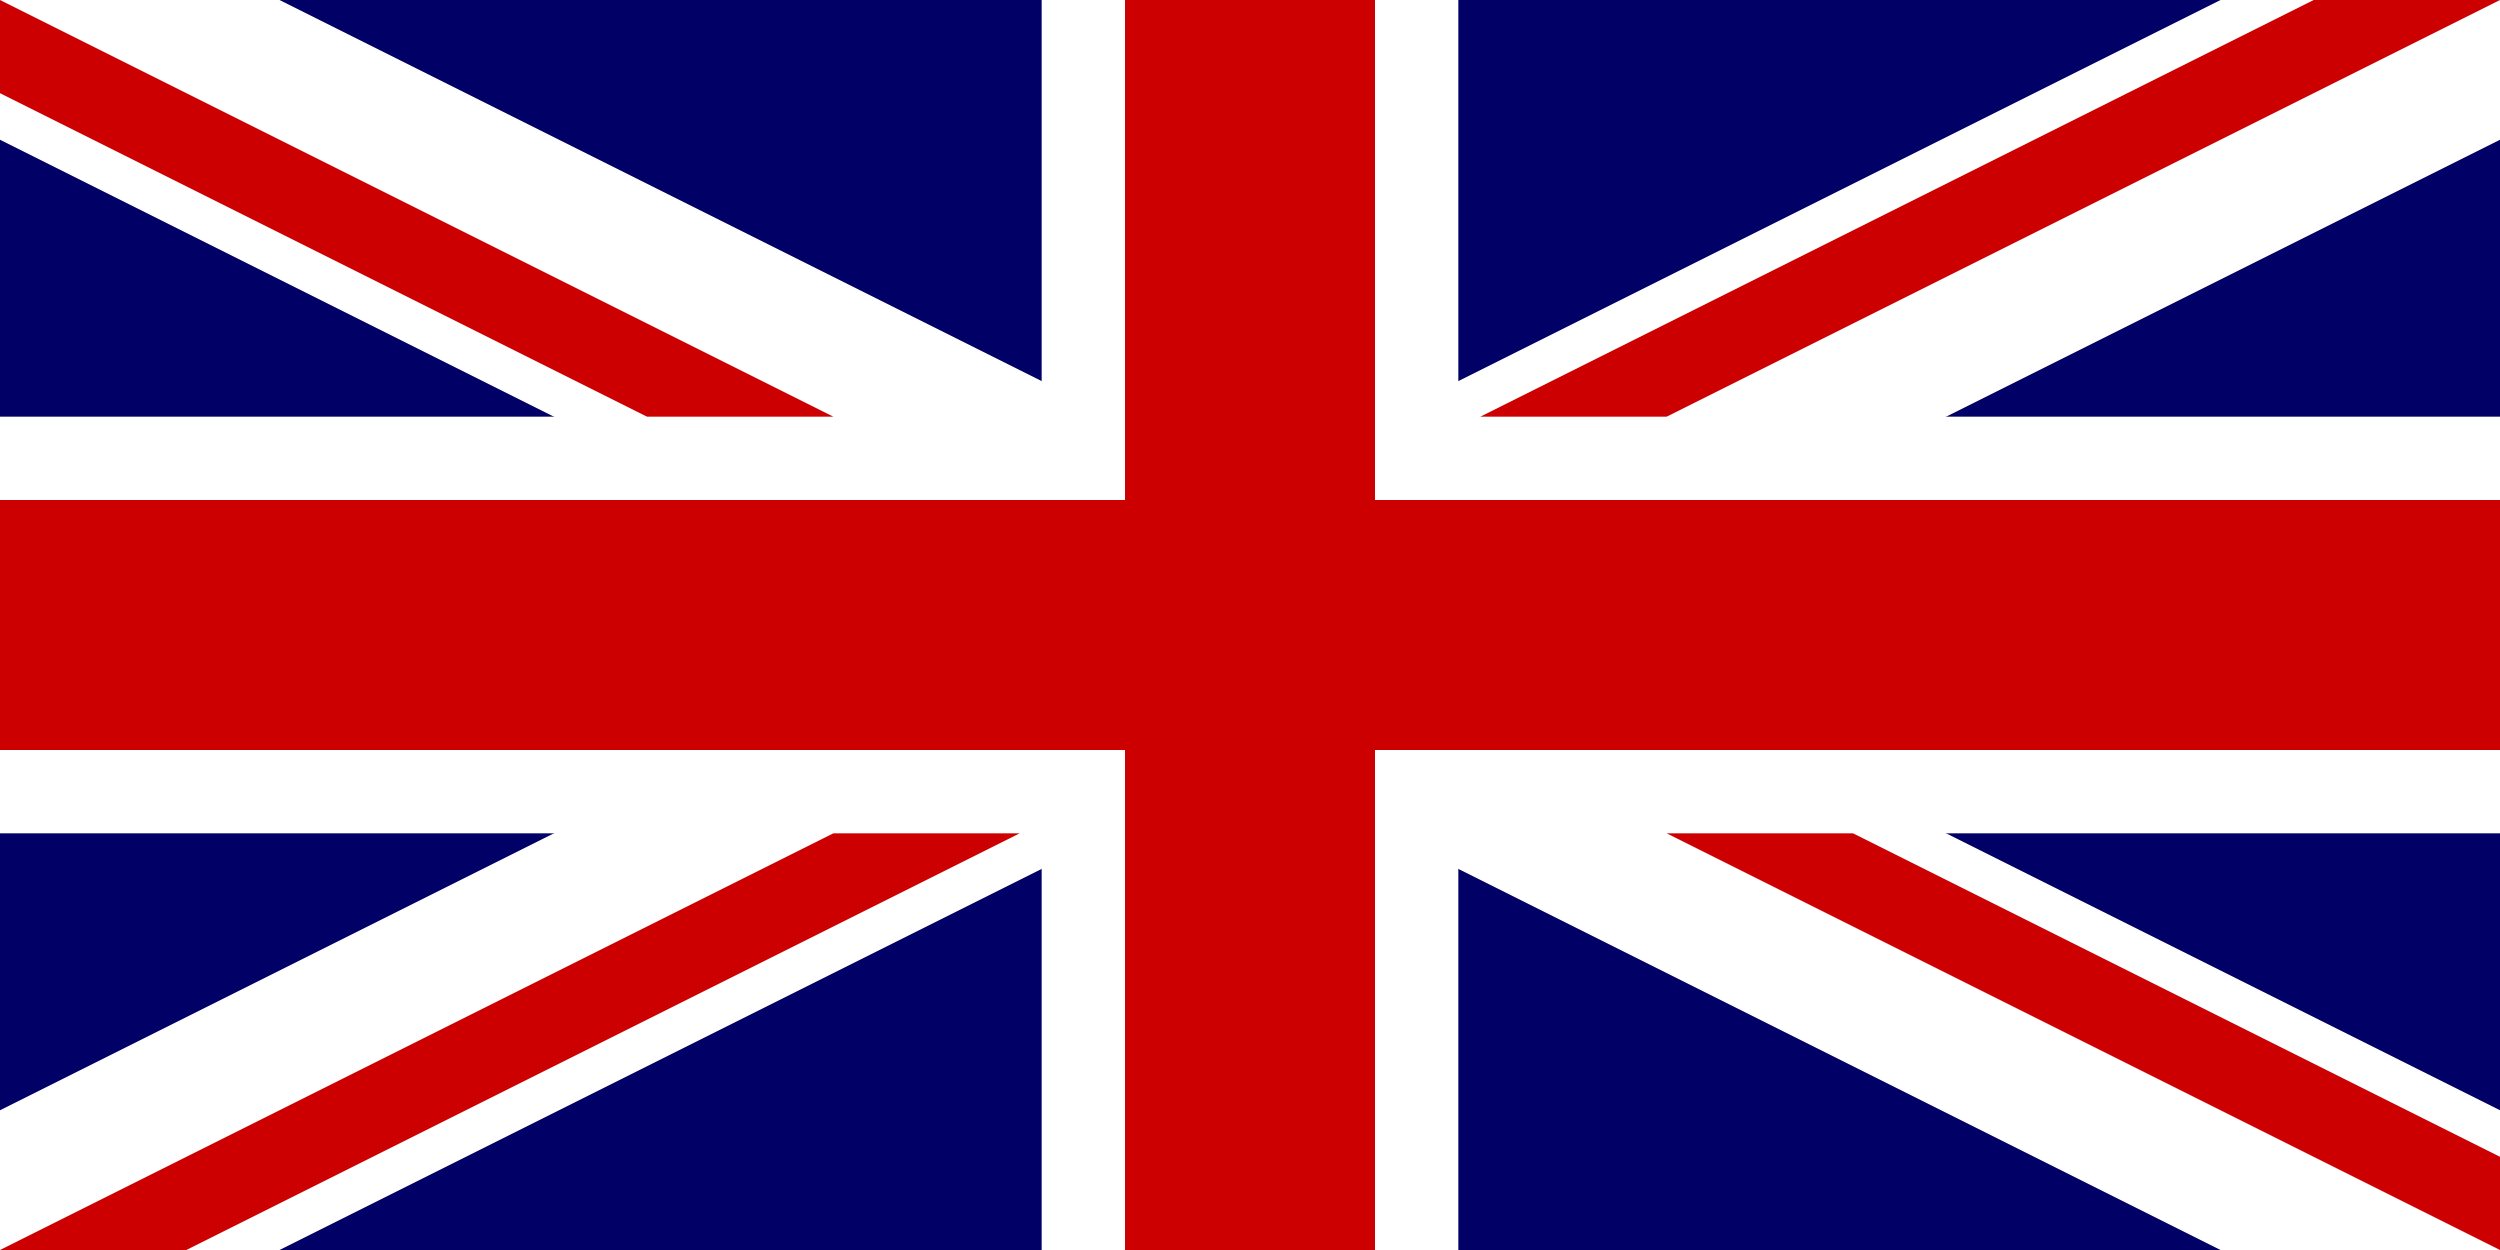
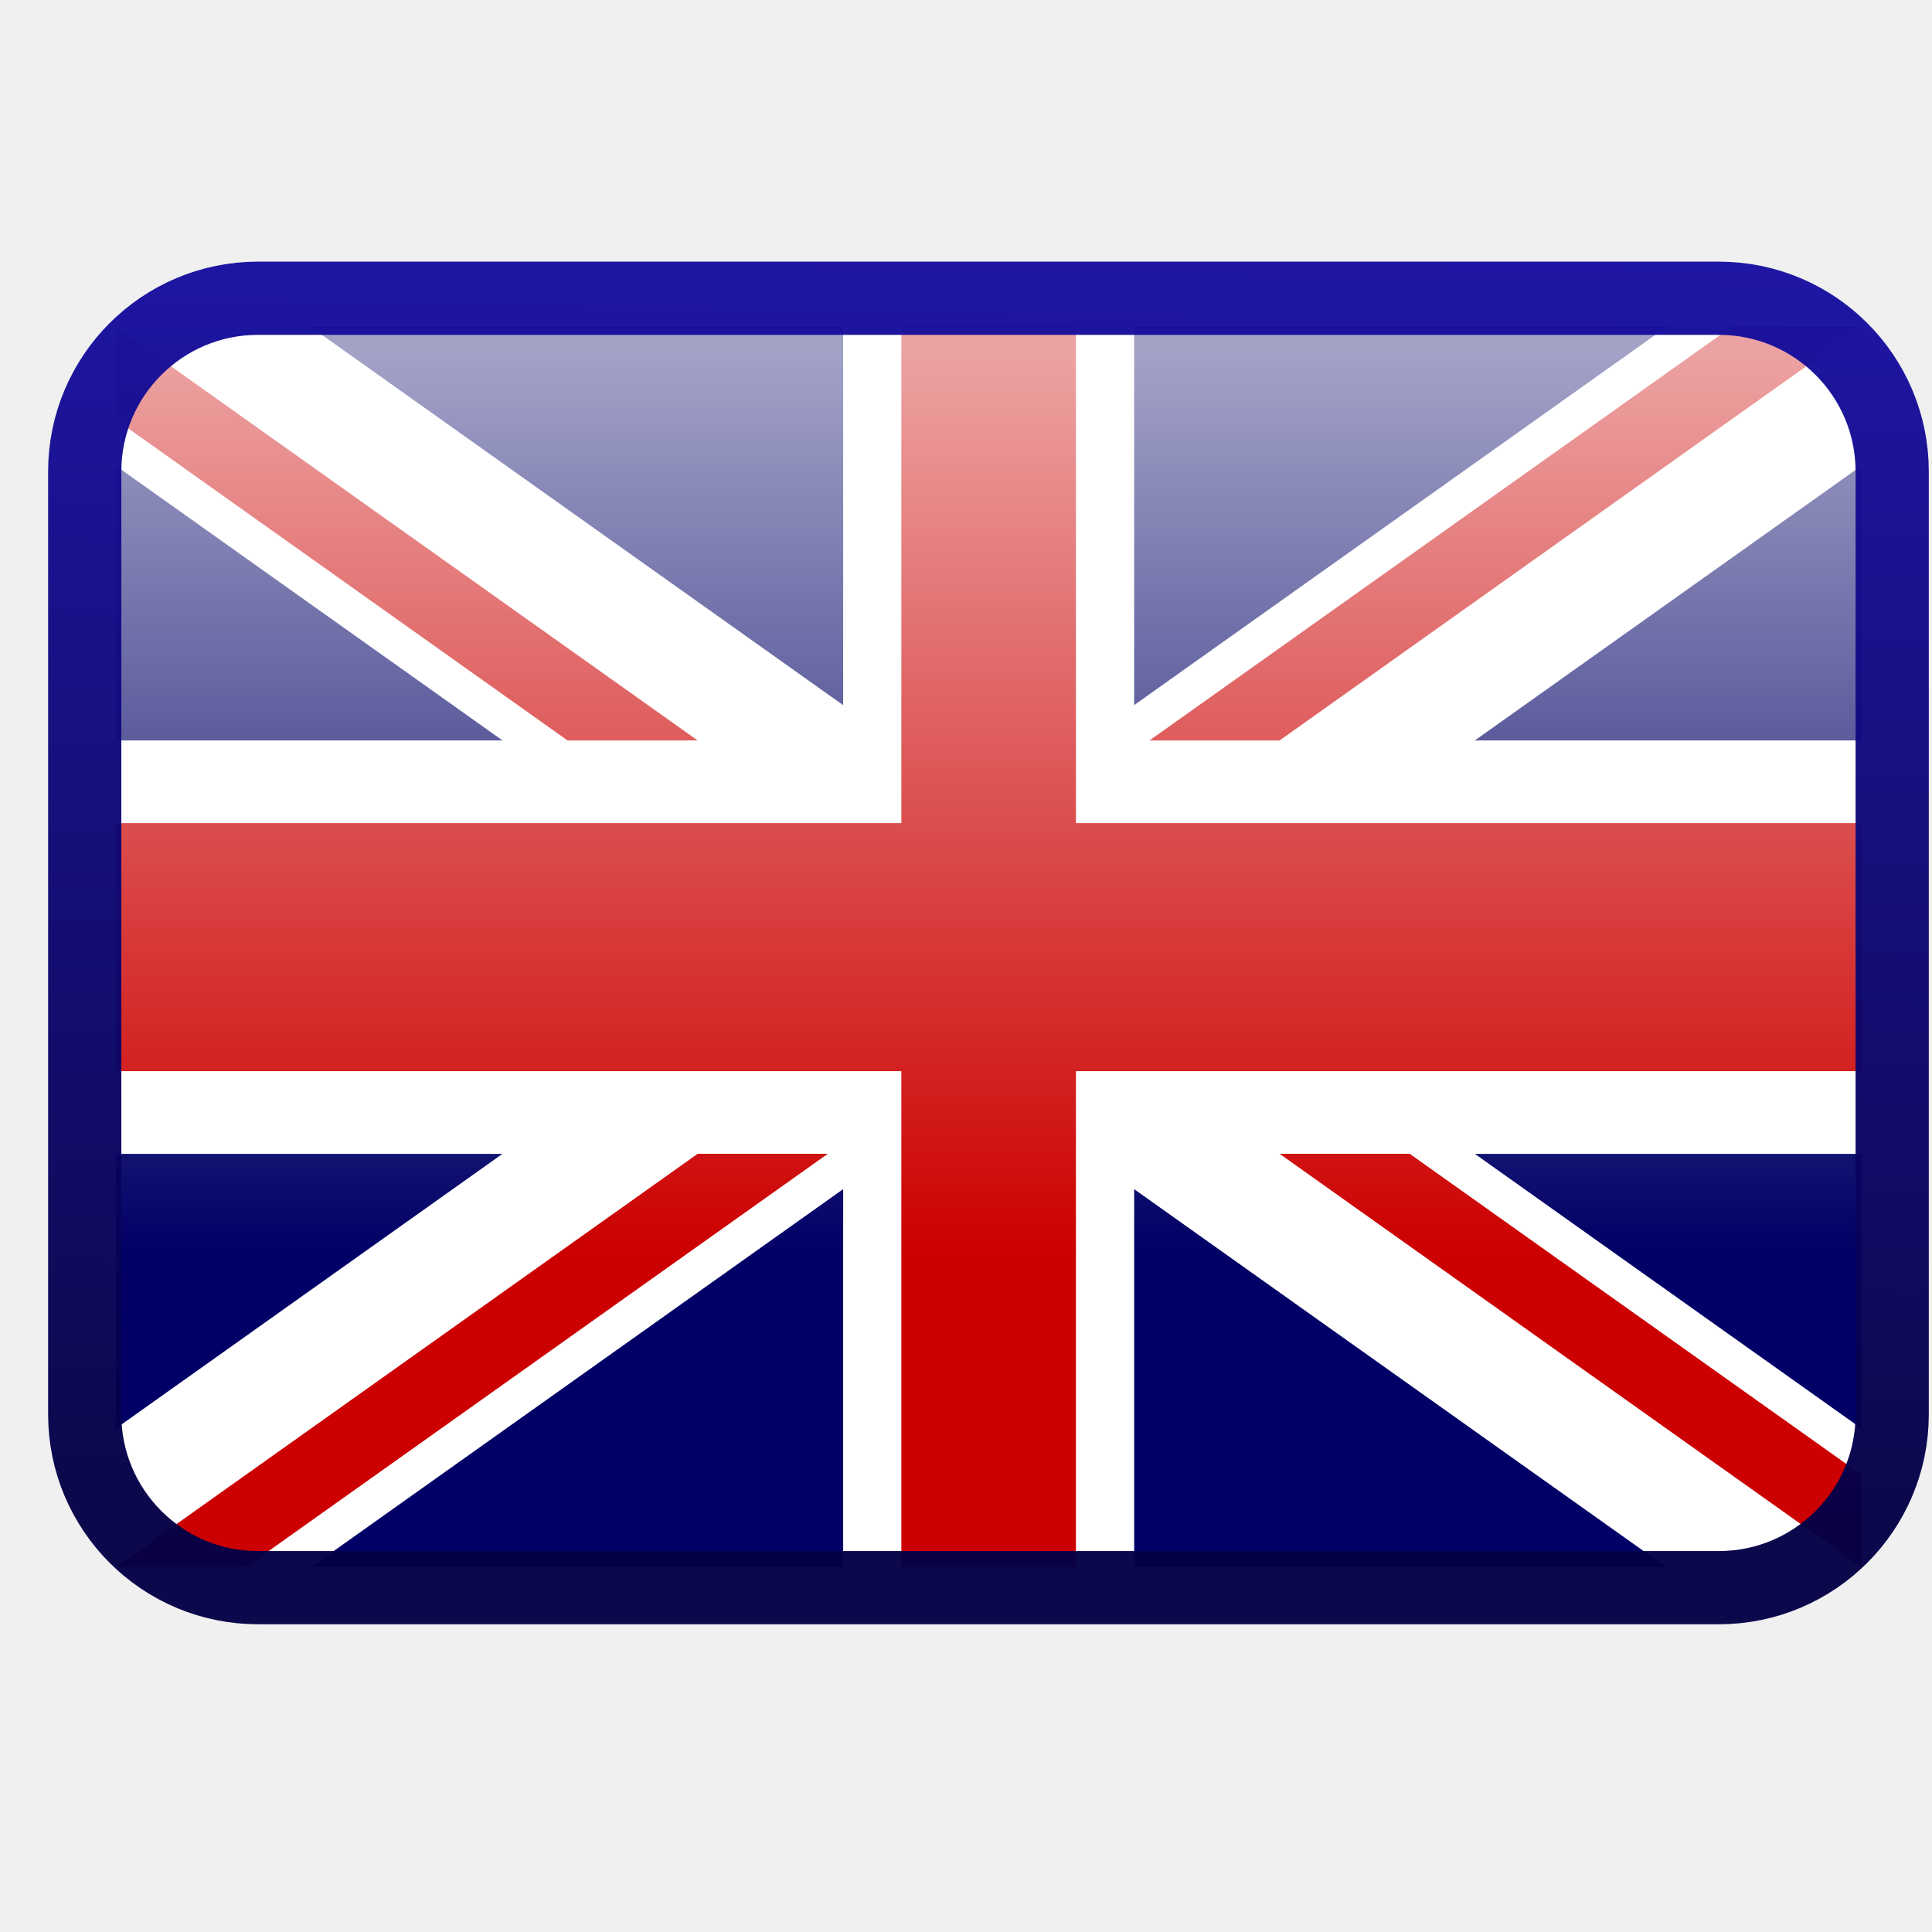
- <svg xmlns="http://www.w3.org/2000/svg" height="500" id="svg1" width="1000">
-   <defs id="defs3" />
-   <g id="g578" transform="scale(16.66667,16.66667)">
-     <rect height="30" id="rect124" style="font-size:12;fill:#000066;stroke-width:1pt;" width="60" x="0" y="0" />
-     <g id="g584" style="font-size:12;">
-       <path d="M 0 0 L 0 3.354 L 53.292 30 L 60 30 L 60 26.646 L 6.708 0 L 0 0 z M 60 0 L 60 3.354 L 6.708 30 L 0 30 L 0 26.646 L 53.292 0 L 60 0 z " id="path146" style="font-size:12;fill:#ffffff;stroke-width:1pt;" />
-       <path d="M 25 0 L 25 30 L 35 30 L 35 0 L 25 0 z M 0 10 L 0 20 L 60 20 L 60 10 L 0 10 z " id="path136" style="font-size:12;fill:#ffffff;stroke-width:1pt;" />
-       <path d="M 0 12 L 0 18 L 60 18 L 60 12 L 0 12 z M 27 0 L 27 30 L 33 30 L 33 0 L 27 0 z " id="path141" style="font-size:12;fill:#cc0000;stroke-width:1pt;" />
-       <path d="M 0 30 L 20 20 L 24.472 20 L 4.472 30 L 0 30 z M 0 0 L 20 10 L 15.528 10 L 0 2.236 L 0 0 z M 35.528 10 L 55.528 0 L 60 0 L 40 10 L 35.528 10 z M 60 30 L 40 20 L 44.472 20 L 60 27.764 L 60 30 z " id="path150" style="font-size:12;fill:#cc0000;stroke-width:1pt;" />
+ <svg xmlns="http://www.w3.org/2000/svg" xmlns:xlink="http://www.w3.org/1999/xlink" width="48px" height="48px" id="svg1256" version="1.1">
+   <defs id="defs3">
+     <linearGradient id="linearGradient4291">
+       <stop style="stop-color:#ffffff;stop-opacity:1;" offset="0" id="stop4293" />
+       <stop style="stop-color:#ffffff;stop-opacity:0;" offset="1" id="stop4295" />
+     </linearGradient>
+     <linearGradient id="linearGradient4839">
+       <stop style="stop-color:#072e11;stop-opacity:1;" offset="0" id="stop4841" />
+       <stop id="stop4873" offset="0.5" style="stop-color:#232f26;stop-opacity:0.498;" />
+       <stop style="stop-color:#256437;stop-opacity:0;" offset="1" id="stop4843" />
+     </linearGradient>
+     <linearGradient id="linearGradient4823">
+       <stop style="stop-color:#ffffff;stop-opacity:1;" offset="0" id="stop4825" />
+       <stop style="stop-color:#000000;stop-opacity:0;" offset="1" id="stop4827" />
+     </linearGradient>
+     <linearGradient id="linearGradient4093">
+       <stop id="stop4095" offset="0" style="stop-color:#1c13bc;stop-opacity:1;" />
+       <stop id="stop4097" offset="1" style="stop-color:#040046;stop-opacity:1;" />
+     </linearGradient>
+     <linearGradient id="linearGradient4087">
+       <stop style="stop-color:#9b0e16;stop-opacity:1;" offset="0" id="stop4089" />
+       <stop style="stop-color:#547299;stop-opacity:1;" offset="1" id="stop4091" />
+     </linearGradient>
+     <linearGradient id="linearGradient4081">
+       <stop id="stop4083" offset="0" style="stop-color:#9b0e16;stop-opacity:1;" />
+       <stop id="stop4085" offset="1" style="stop-color:#547299;stop-opacity:1;" />
+     </linearGradient>
+     <linearGradient id="linearGradient4075">
+       <stop style="stop-color:#9b0e16;stop-opacity:1;" offset="0" id="stop4077" />
+       <stop style="stop-color:#547299;stop-opacity:1;" offset="1" id="stop4079" />
+     </linearGradient>
+     <linearGradient id="linearGradient4069">
+       <stop id="stop4071" offset="0" style="stop-color:#9b0e16;stop-opacity:1;" />
+       <stop id="stop4073" offset="1" style="stop-color:#547299;stop-opacity:1;" />
+     </linearGradient>
+     <linearGradient id="linearGradient5060">
+       <stop style="stop-color:black;stop-opacity:1;" offset="0" id="stop5062" />
+       <stop style="stop-color:black;stop-opacity:0;" offset="1" id="stop5064" />
+     </linearGradient>
+     <linearGradient id="linearGradient5048">
+       <stop style="stop-color:black;stop-opacity:0;" offset="0" id="stop5050" />
+       <stop id="stop5056" offset="0.5" style="stop-color:black;stop-opacity:1;" />
+       <stop style="stop-color:black;stop-opacity:0;" offset="1" id="stop5052" />
+     </linearGradient>
+     <linearGradient id="linearGradient12512">
+       <stop style="stop-color:#ffffff;stop-opacity:1;" offset="0" id="stop12513" />
+       <stop style="stop-color:#fff520;stop-opacity:0.891;" offset="0.5" id="stop12517" />
+       <stop style="stop-color:#fff300;stop-opacity:0;" offset="1" id="stop12514" />
+     </linearGradient>
+     <radialGradient xlink:href="#linearGradient12512" id="radialGradient278" gradientUnits="userSpaceOnUse" cx="55" cy="125" fx="55" fy="125" r="14.375" />
+     <linearGradient id="linearGradient2116">
+       <stop style="stop-color:#ffffff;stop-opacity:1;" offset="0" id="stop2118" />
+       <stop style="stop-color:#ffffff;stop-opacity:0;" offset="1" id="stop2120" />
+     </linearGradient>
+     <linearGradient id="linearGradient2094">
+       <stop style="stop-color:#d6e3f0;stop-opacity:1;" offset="0" id="stop2096" />
+       <stop style="stop-color:#95b1cf;stop-opacity:1;" offset="1" id="stop2098" />
+     </linearGradient>
+     <linearGradient id="linearGradient2803">
+       <stop id="stop2805" offset="0" style="stop-color:#ffffff;stop-opacity:1;" />
+       <stop id="stop2807" offset="1" style="stop-color:#cbcbcb;stop-opacity:1;" />
+     </linearGradient>
+     <linearGradient id="linearGradient2795">
+       <stop id="stop2797" offset="0" style="stop-color:#000000;stop-opacity:0.069;" />
+       <stop id="stop2799" offset="1" style="stop-color:#ffffff;stop-opacity:1;" />
+     </linearGradient>
+     <linearGradient gradientUnits="userSpaceOnUse" y2="4.953" x2="41.219" y1="4.953" x1="35.433" gradientTransform="matrix(0.1821454,0,0,2.695248,9.513483,15.69729)" id="linearGradient2801" xlink:href="#linearGradient2795" />
+     <linearGradient gradientUnits="userSpaceOnUse" y2="84.287" x2="10.22" y1="93.338" x1="10.496" gradientTransform="matrix(1.622631,0,0,0.316809,9.106287,14.95353)" id="linearGradient2813" xlink:href="#linearGradient2803" />
+     <linearGradient xlink:href="#linearGradient2094" id="linearGradient2100" gradientTransform="matrix(0.6868102,0,0,0.7369206,9.106287,15.1708)" x1="6.587" y1="22.133" x2="14.511" y2="22.133" gradientUnits="userSpaceOnUse" />
+     <linearGradient xlink:href="#linearGradient2116" id="linearGradient2112" gradientTransform="matrix(0.7353427,0,0,0.6862489,8.389179,15.00245)" x1="73.362" y1="26.652" x2="-2.758" y2="21.27" gradientUnits="userSpaceOnUse" />
+     <radialGradient xlink:href="#linearGradient5060" id="radialGradient5013" gradientUnits="userSpaceOnUse" cx="605.714" cy="486.648" fx="605.714" fy="486.648" r="117.143" gradientTransform="matrix(2.774389,0,0,1.969706,-1891.633,-872.8854)" />
+     <linearGradient xlink:href="#linearGradient5048" id="linearGradient5016" gradientUnits="userSpaceOnUse" x1="302.857" y1="366.648" x2="302.857" y2="609.505" gradientTransform="matrix(2.774389,0,0,1.969706,-1892.179,-872.8854)" />
+     <radialGradient xlink:href="#linearGradient5060" id="radialGradient5020" gradientUnits="userSpaceOnUse" gradientTransform="matrix(-2.774389,0,0,1.969706,112.7623,-872.8854)" cx="605.714" cy="486.648" fx="605.714" fy="486.648" r="117.143" />
+     <linearGradient xlink:href="#linearGradient5048" id="linearGradient5027" gradientUnits="userSpaceOnUse" gradientTransform="matrix(2.774389,0,0,1.969706,-1892.179,-872.8854)" x1="302.857" y1="366.648" x2="302.857" y2="609.505" />
+     <radialGradient xlink:href="#linearGradient5060" id="radialGradient5029" gradientUnits="userSpaceOnUse" gradientTransform="matrix(2.774389,0,0,1.969706,-1891.633,-872.8854)" cx="605.714" cy="486.648" fx="605.714" fy="486.648" r="117.143" />
+     <radialGradient xlink:href="#linearGradient5060" id="radialGradient5031" gradientUnits="userSpaceOnUse" gradientTransform="matrix(-2.774389,0,0,1.969706,112.7623,-872.8854)" cx="605.714" cy="486.648" fx="605.714" fy="486.648" r="117.143" />
+     <linearGradient xlink:href="#linearGradient6901" id="linearGradient6907" x1="14.752" y1="15.868" x2="8.895" y2="16.743" gradientUnits="userSpaceOnUse" />
+     <linearGradient id="linearGradient6901">
+       <stop style="stop-color:#3465a4;stop-opacity:1;" offset="0" id="stop6903" />
+       <stop style="stop-color:#3465a4;stop-opacity:0;" offset="1" id="stop6905" />
+     </linearGradient>
+     <linearGradient xlink:href="#linearGradient6925" id="linearGradient6931" x1="12.25" y1="18.25" x2="7" y2="21.118" gradientUnits="userSpaceOnUse" />
+     <linearGradient id="linearGradient6925">
+       <stop style="stop-color:#204a87;stop-opacity:1;" offset="0" id="stop6927" />
+       <stop style="stop-color:#204a87;stop-opacity:0;" offset="1" id="stop6929" />
+     </linearGradient>
+     <linearGradient gradientTransform="translate(-22.45159,4.907957)" y2="16.743" x2="8.895" y1="15.868" x1="14.752" gradientUnits="userSpaceOnUse" id="linearGradient3116" xlink:href="#linearGradient6901" />
+     <linearGradient gradientTransform="translate(-22.45159,4.907957)" y2="21.118" x2="7" y1="18.25" x1="12.25" gradientUnits="userSpaceOnUse" id="linearGradient3118" xlink:href="#linearGradient6925" />
+     <radialGradient xlink:href="#linearGradient4991" id="radialGradient4997" cx="23.447" cy="6.458" fx="23.447" fy="6.458" r="19.062" gradientTransform="matrix(-1.314471,-0.01006312,-0.01022964,1.336221,43.54685,-7.372081)" gradientUnits="userSpaceOnUse" />
+     <linearGradient id="linearGradient4991">
+       <stop style="stop-color:#31cf29;stop-opacity:1;" offset="0" id="stop4993" />
+       <stop style="stop-color:#ffffff;stop-opacity:0;" offset="1" id="stop4995" />
+     </linearGradient>
+     <linearGradient xlink:href="#linearGradient2187" id="linearGradient1764" gradientUnits="userSpaceOnUse" gradientTransform="matrix(0.914114,0,0,0.914114,-6.542927,-5.169096)" x1="33.06" y1="27.394" x2="12.624" y2="12.584" />
+     <linearGradient id="linearGradient2187">
+       <stop id="stop2189" offset="0" style="stop-color:#ffffff;stop-opacity:1;" />
+       <stop id="stop2191" offset="1" style="stop-color:#ffffff;stop-opacity:0;" />
+     </linearGradient>
+     <linearGradient xlink:href="#linearGradient6901-9" id="linearGradient6907-9" x1="14.752" y1="15.868" x2="8.895" y2="16.743" gradientUnits="userSpaceOnUse" gradientTransform="translate(-35.875,-0.875)" />
+     <linearGradient id="linearGradient6901-9">
+       <stop style="stop-color:#4fc25f;stop-opacity:1;" offset="0" id="stop6903-7" />
+       <stop style="stop-color:#3465a4;stop-opacity:0;" offset="1" id="stop6905-6" />
+     </linearGradient>
+     <linearGradient xlink:href="#linearGradient6925-2" id="linearGradient6931-8" x1="12.25" y1="18.25" x2="7" y2="21.118" gradientUnits="userSpaceOnUse" gradientTransform="translate(-35.875,-0.875)" />
+     <linearGradient id="linearGradient6925-2">
+       <stop style="stop-color:#288720;stop-opacity:1;" offset="0" id="stop6927-9" />
+       <stop style="stop-color:#204a87;stop-opacity:0;" offset="1" id="stop6929-3" />
+     </linearGradient>
+     <linearGradient y2="16.743" x2="8.895" y1="15.868" x1="14.752" gradientTransform="translate(-2.674229,-2.462194)" gradientUnits="userSpaceOnUse" id="linearGradient3149" xlink:href="#linearGradient6901-9" />
+     <linearGradient y2="21.118" x2="7" y1="18.25" x1="12.25" gradientTransform="translate(-2.674229,-2.462194)" gradientUnits="userSpaceOnUse" id="linearGradient3151" xlink:href="#linearGradient6925-2" />
+     <linearGradient xlink:href="#linearGradient6901-9" id="linearGradient3191" gradientUnits="userSpaceOnUse" gradientTransform="matrix(0.7684086,0,0,0.7929616,6.443235,-2.07184)" x1="14.752" y1="15.868" x2="8.895" y2="16.743" />
+     <linearGradient xlink:href="#linearGradient6925-2" id="linearGradient3193" gradientUnits="userSpaceOnUse" gradientTransform="matrix(0.7684086,0,0,0.7929616,6.443235,-2.07184)" x1="12.25" y1="18.25" x2="7" y2="21.118" />
+     <linearGradient xlink:href="#linearGradient2187" id="linearGradient3195" gradientUnits="userSpaceOnUse" gradientTransform="matrix(0.702413,0,0,0.7248573,3.470494,-4.21831)" x1="33.06" y1="27.394" x2="12.624" y2="12.584" />
+     <radialGradient xlink:href="#linearGradient4991" id="radialGradient3197" gradientUnits="userSpaceOnUse" gradientTransform="matrix(-1.010051,-0.00797967,-0.00786054,1.059572,41.95991,-5.965192)" cx="23.447" cy="6.458" fx="23.447" fy="6.458" r="19.062" />
+     <linearGradient xlink:href="#linearGradient5048" id="linearGradient4031" gradientUnits="userSpaceOnUse" gradientTransform="matrix(2.774389,0,0,1.969706,-1892.179,-872.8854)" x1="302.857" y1="366.648" x2="302.857" y2="609.505" />
+     <radialGradient xlink:href="#linearGradient5060" id="radialGradient4033" gradientUnits="userSpaceOnUse" gradientTransform="matrix(2.774389,0,0,1.969706,-1891.633,-872.8854)" cx="605.714" cy="486.648" fx="605.714" fy="486.648" r="117.143" />
+     <radialGradient xlink:href="#linearGradient5060" id="radialGradient4035" gradientUnits="userSpaceOnUse" gradientTransform="matrix(-2.774389,0,0,1.969706,112.7623,-872.8854)" cx="605.714" cy="486.648" fx="605.714" fy="486.648" r="117.143" />
+     <linearGradient xlink:href="#linearGradient2803" id="linearGradient3074" gradientUnits="userSpaceOnUse" gradientTransform="matrix(1.622631,0,0,0.316809,9.106287,14.95353)" x1="10.496" y1="93.338" x2="10.22" y2="84.287" />
+     <linearGradient xlink:href="#linearGradient2094" id="linearGradient3076" gradientUnits="userSpaceOnUse" gradientTransform="matrix(0.6868102,0,0,0.7369206,9.106287,15.1708)" x1="6.587" y1="22.133" x2="14.511" y2="22.133" />
+     <linearGradient xlink:href="#linearGradient2795" id="linearGradient3078" gradientUnits="userSpaceOnUse" gradientTransform="matrix(0.1821454,0,0,2.695248,9.513483,15.69729)" x1="35.433" y1="4.953" x2="41.219" y2="4.953" />
+     <linearGradient xlink:href="#linearGradient2116" id="linearGradient3080" gradientUnits="userSpaceOnUse" gradientTransform="matrix(0.7353427,0,0,0.6862489,8.389179,15.00245)" x1="73.362" y1="26.652" x2="-2.758" y2="21.27" />
+     <linearGradient id="linearGradient5048-3">
+       <stop style="stop-color:black;stop-opacity:0;" offset="0" id="stop5050-9" />
+       <stop id="stop5056-6" offset="0.5" style="stop-color:black;stop-opacity:1;" />
+       <stop style="stop-color:black;stop-opacity:0;" offset="1" id="stop5052-0" />
+     </linearGradient>
+     <linearGradient id="linearGradient2803-1">
+       <stop id="stop2805-0" offset="0" style="stop-color:#ffffff;stop-opacity:1;" />
+       <stop id="stop2807-6" offset="1" style="stop-color:#cbcbcb;stop-opacity:1;" />
+     </linearGradient>
+     <linearGradient id="linearGradient2094-0">
+       <stop style="stop-color:#d6e3f0;stop-opacity:1;" offset="0" id="stop2096-4" />
+       <stop style="stop-color:#95b1cf;stop-opacity:1;" offset="1" id="stop2098-1" />
+     </linearGradient>
+     <linearGradient id="linearGradient2795-7">
+       <stop id="stop2797-6" offset="0" style="stop-color:#000000;stop-opacity:0.069;" />
+       <stop id="stop2799-2" offset="1" style="stop-color:#ffffff;stop-opacity:1;" />
+     </linearGradient>
+     <linearGradient xlink:href="#linearGradient2116-4" id="linearGradient3849" gradientUnits="userSpaceOnUse" gradientTransform="matrix(1.025428,0,0,0.9111592,1.237437,3.144542)" x1="73.362" y1="26.652" x2="-2.758" y2="21.27" />
+     <linearGradient id="linearGradient2116-4">
+       <stop style="stop-color:#ffffff;stop-opacity:1;" offset="0" id="stop2118-0" />
+       <stop style="stop-color:#ffffff;stop-opacity:0;" offset="1" id="stop2120-1" />
+     </linearGradient>
+     <linearGradient xlink:href="#linearGradient6901-9" id="linearGradient3172" gradientUnits="userSpaceOnUse" gradientTransform="matrix(0.7684086,0,0,0.7929616,6.443235,-2.07184)" x1="14.752" y1="15.868" x2="8.895" y2="16.743" />
+     <linearGradient xlink:href="#linearGradient6925-2" id="linearGradient3174" gradientUnits="userSpaceOnUse" gradientTransform="matrix(0.7684086,0,0,0.7929616,6.443235,-2.07184)" x1="12.25" y1="18.25" x2="7" y2="21.118" />
+     <linearGradient xlink:href="#linearGradient2187" id="linearGradient3176" gradientUnits="userSpaceOnUse" gradientTransform="matrix(0.702413,0,0,0.7248573,3.470494,-4.21831)" x1="33.06" y1="27.394" x2="12.624" y2="12.584" />
+     <radialGradient xlink:href="#linearGradient4991" id="radialGradient3178" gradientUnits="userSpaceOnUse" gradientTransform="matrix(-1.010051,-0.00797967,-0.00786054,1.059572,41.95991,-5.965192)" cx="23.447" cy="6.458" fx="23.447" fy="6.458" r="19.062" />
+     <linearGradient xlink:href="#linearGradient6901-9" id="linearGradient3186" gradientUnits="userSpaceOnUse" gradientTransform="matrix(0.7684086,0,0,0.7929616,6.443235,-2.07184)" x1="14.752" y1="15.868" x2="8.895" y2="16.743" />
+     <linearGradient xlink:href="#linearGradient6925-2" id="linearGradient3188" gradientUnits="userSpaceOnUse" gradientTransform="matrix(0.7684086,0,0,0.7929616,6.443235,-2.07184)" x1="12.25" y1="18.25" x2="7" y2="21.118" />
+     <linearGradient xlink:href="#linearGradient2187" id="linearGradient3190" gradientUnits="userSpaceOnUse" gradientTransform="matrix(0.702413,0,0,0.7248573,3.470494,-4.21831)" x1="33.06" y1="27.394" x2="12.624" y2="12.584" />
+     <radialGradient xlink:href="#linearGradient4991" id="radialGradient3192" gradientUnits="userSpaceOnUse" gradientTransform="matrix(-1.010051,-0.00797967,-0.00786054,1.059572,41.95991,-5.965192)" cx="23.447" cy="6.458" fx="23.447" fy="6.458" r="19.062" />
+     <linearGradient xlink:href="#linearGradient6901-9" id="linearGradient3198" gradientUnits="userSpaceOnUse" gradientTransform="matrix(0.7684086,0,0,0.7929616,6.443235,-2.07184)" x1="14.752" y1="15.868" x2="8.895" y2="16.743" />
+     <linearGradient xlink:href="#linearGradient6925-2" id="linearGradient3200" gradientUnits="userSpaceOnUse" gradientTransform="matrix(0.7684086,0,0,0.7929616,6.443235,-2.07184)" x1="12.25" y1="18.25" x2="7" y2="21.118" />
+     <linearGradient xlink:href="#linearGradient2187" id="linearGradient3202" gradientUnits="userSpaceOnUse" gradientTransform="matrix(0.702413,0,0,0.7248573,3.470494,-4.21831)" x1="33.06" y1="27.394" x2="12.624" y2="12.584" />
+     <radialGradient xlink:href="#linearGradient4991" id="radialGradient3204" gradientUnits="userSpaceOnUse" gradientTransform="matrix(-1.010051,-0.00797967,-0.00786054,1.059572,41.95991,-5.965192)" cx="23.447" cy="6.458" fx="23.447" fy="6.458" r="19.062" />
+     <radialGradient xlink:href="#linearGradient4991" id="radialGradient3207" gradientUnits="userSpaceOnUse" gradientTransform="matrix(-2.115223,-0.01671082,-0.01646134,2.218929,3.589472,-19.36826)" cx="23.447" cy="6.458" fx="23.447" fy="6.458" r="19.062" />
+     <linearGradient xlink:href="#linearGradient2187" id="linearGradient3210" gradientUnits="userSpaceOnUse" gradientTransform="matrix(1.470976,0,0,1.517978,-77.01409,-15.70999)" x1="33.06" y1="27.394" x2="12.624" y2="12.584" />
+     <linearGradient xlink:href="#linearGradient6901-9" id="linearGradient3213" gradientUnits="userSpaceOnUse" gradientTransform="matrix(1.609182,0,0,1.6606,-70.78865,-11.2149)" x1="14.752" y1="15.868" x2="8.895" y2="16.743" />
+     <linearGradient xlink:href="#linearGradient6925-2" id="linearGradient3215" gradientUnits="userSpaceOnUse" gradientTransform="matrix(1.609182,0,0,1.6606,-70.78865,-11.2149)" x1="12.25" y1="18.25" x2="7" y2="21.118" />
+     <linearGradient xlink:href="#linearGradient2846" id="linearGradient2730" gradientUnits="userSpaceOnUse" gradientTransform="matrix(-1,0,0,1,48.18409,0)" x1="27.366" y1="26.58" x2="31.336" y2="30.558" />
+     <linearGradient id="linearGradient2846">
+       <stop style="stop-color:#8a8a8a;stop-opacity:1;" offset="0" id="stop2848" />
+       <stop style="stop-color:#484848;stop-opacity:1;" offset="1" id="stop2850" />
+     </linearGradient>
+     <linearGradient xlink:href="#linearGradient4440" id="linearGradient2732" gradientUnits="userSpaceOnUse" gradientTransform="matrix(-1.334593,0,0,1.291292,55.15793,-7.460658)" x1="30.656" y1="34" x2="33.219" y2="31.062" />
+     <linearGradient id="linearGradient4440">
+       <stop id="stop4442" offset="0" style="stop-color:#7d7d7d;stop-opacity:1;" />
+       <stop style="stop-color:#b1b1b1;stop-opacity:1;" offset="0.5" id="stop4448" />
+       <stop id="stop4444" offset="1" style="stop-color:#686868;stop-opacity:1;" />
+     </linearGradient>
+     <linearGradient xlink:href="#linearGradient2366" id="linearGradient2734" gradientUnits="userSpaceOnUse" gradientTransform="matrix(-1,0,0,1,44.17827,0)" x1="18.293" y1="13.602" x2="17.501" y2="25.743" />
+     <linearGradient id="linearGradient2366">
+       <stop style="stop-color:#ffffff;stop-opacity:1;" offset="0" id="stop2368" />
+       <stop id="stop2374" offset="0.5" style="stop-color:#ffffff;stop-opacity:0.219;" />
+       <stop style="stop-color:#ffffff;stop-opacity:1;" offset="1" id="stop2370" />
+     </linearGradient>
+     <radialGradient xlink:href="#linearGradient4454" id="radialGradient2736" gradientUnits="userSpaceOnUse" gradientTransform="matrix(-1,0,0,1,43.352,0)" cx="18.241" cy="21.818" fx="18.241" fy="21.818" r="8.309" />
+     <linearGradient id="linearGradient4454">
+       <stop id="stop4456" offset="0" style="stop-color:#729fcf;stop-opacity:0.208;" />
+       <stop id="stop4458" offset="1" style="stop-color:#729fcf;stop-opacity:0.676;" />
+     </linearGradient>
+     <radialGradient xlink:href="#linearGradient4467" id="radialGradient2738" gradientUnits="userSpaceOnUse" gradientTransform="matrix(2.592963,0,0,2.252104,-25.05976,-18.941)" cx="15.414" cy="13.078" fx="15.414" fy="13.078" r="6.656" />
+     <linearGradient id="linearGradient4467">
+       <stop id="stop4469" offset="0" style="stop-color:#ffffff;stop-opacity:1;" />
+       <stop id="stop4471" offset="1" style="stop-color:#ffffff;stop-opacity:0.248;" />
+     </linearGradient>
+     <radialGradient r="6.656" fy="13.078" fx="15.414" cy="13.078" cx="15.414" gradientTransform="matrix(2.592963,0,0,2.252104,-25.05976,-18.941)" gradientUnits="userSpaceOnUse" id="radialGradient3160" xlink:href="#linearGradient4467" />
+     <linearGradient id="linearGradient2590">
+       <stop style="stop-color:#7ecc95;stop-opacity:1;" offset="0" id="stop2592" />
+       <stop style="stop-color:#ffffff;stop-opacity:0;" offset="1" id="stop2594" />
+     </linearGradient>
+     <linearGradient id="linearGradient5897">
+       <stop style="stop-color:#ff0000;stop-opacity:0;" offset="0" id="stop5899" />
+       <stop id="stop5905" offset="0.5" style="stop-color:#000000;stop-opacity:0.567;" />
+       <stop style="stop-color:#000000;stop-opacity:0;" offset="1" id="stop5901" />
+     </linearGradient>
+     <linearGradient id="linearGradient4404">
+       <stop style="stop-color:#29622d;stop-opacity:1;" offset="0" id="stop4406" />
+       <stop style="stop-color:#ffffff;stop-opacity:0;" offset="1" id="stop4408" />
+     </linearGradient>
+     <linearGradient id="linearGradient2598">
+       <stop style="stop-color:#9b0e16;stop-opacity:1;" offset="0" id="stop2600" />
+       <stop style="stop-color:#547299;stop-opacity:1;" offset="1" id="stop2602" />
+     </linearGradient>
+     <linearGradient xlink:href="#linearGradient5866" id="linearGradient5872" x1="19.452" y1="13.174" x2="19.685" y2="27.095" gradientUnits="userSpaceOnUse" gradientTransform="matrix(1.224255,0,0,1.282176,-40.11029,0.264657)" />
+     <linearGradient id="linearGradient5866">
+       <stop style="stop-color:#000000;stop-opacity:1;" offset="0" id="stop5868" />
+       <stop style="stop-color:#000000;stop-opacity:0;" offset="1" id="stop5870" />
+     </linearGradient>
+     <linearGradient xlink:href="#linearGradient560" id="linearGradient563" />
+     <linearGradient id="linearGradient560">
+       <stop style="stop-color:#000;stop-opacity:1;" offset="0" id="stop561" />
+       <stop style="stop-color:#fff;stop-opacity:1;" offset="1" id="stop562" />
+     </linearGradient>
+     <linearGradient xlink:href="#linearGradient4291" id="linearGradient4297" x1="119.901" y1="-0.101" x2="119.901" y2="47.983" gradientUnits="userSpaceOnUse" />
+     <linearGradient xlink:href="#linearGradient4093" id="linearGradient4317" x1="121.823" y1="-22.299" x2="120.643" y2="61.157" gradientUnits="userSpaceOnUse" gradientTransform="matrix(1.029301,0,0,1.043924,-1.821126,-1.245688)" />
+     <path id="star" fill="#f6e204" d="M0-22 4.715-6.489 19.972-6.489 7.629 2.479 12.343 16.989 0 8.021-12.343 16.989-7.629 2.479-19.972-6.489-4.715-6.489z" />
+     <linearGradient xlink:href="#linearGradient4093" id="linearGradient4571" gradientUnits="userSpaceOnUse" gradientTransform="matrix(0.3809925,0,0,0.4863649,1.975766,8.232346)" x1="121.823" y1="-22.299" x2="120.643" y2="61.157" />
+     <linearGradient xlink:href="#linearGradient4291" id="linearGradient4574" gradientUnits="userSpaceOnUse" x1="119.901" y1="-0.101" x2="119.901" y2="47.983" gradientTransform="matrix(0.3701468,0,0,0.4659008,2.64985,8.812713)" />
+   </defs>
+   <g id="layer1">
+     <rect height="0" id="rect554" style="font-size:12px;fill:#808080;fill-rule:evenodd;stroke-width:1pt" width="0.794" x="-245.533" y="-230.988" />
+     <g id="g4579" transform="matrix(1.084375,0,0,1.540623,8.567972,-69.09871)">
+       <rect height="20" id="rect124" style="font-size:12px;fill:#000066;stroke-width:1pt" width="40" x="-5.25" y="50.125" />
+       <path style="font-size:12px;fill:#ffffff;stroke-width:1pt" id="path146" d="m -5.25,50.125 0,2.236 35.528,17.764 4.472,0 0,-2.236 -35.528,-17.764 -4.472,0 z m 40,0 0,2.236 -35.528,17.764 -4.472,0 0,-2.236 35.528,-17.764 4.472,0 z" />
+       <path style="font-size:12px;fill:#ffffff;stroke-width:1pt" id="path136" d="m 11.417,50.125 0,20 6.667,0 0,-20 -6.667,0 z m -16.667,6.667 0,6.667 40,0 0,-6.667 -40,0 z" />
+       <path style="font-size:12px;fill:#cc0000;stroke-width:1pt" id="path141" d="m -5.25,58.125 0,4 40,0 0,-4 -40,0 z m 18,-8 0,20 4,0 0,-20 -4,0 z" />
+       <path style="font-size:12px;fill:#cc0000;stroke-width:1pt" id="path150" d="m -5.25,70.125 13.333,-6.667 2.981,0 -13.333,6.667 -2.981,0 z m 0,-20 13.333,6.667 -2.981,0 -10.352,-5.176 0,-1.491 z m 23.685,6.667 13.333,-6.667 2.981,0 -13.333,6.667 -2.981,0 z m 16.315,13.333 -13.333,-6.667 2.981,0 10.352,5.176 0,1.491 z" />
    </g>
+     <rect y="8.147" x="2.741" height="24.237" width="43.768" id="rect4289" style="font-size:12px;opacity:0.634;fill:url(#linearGradient4574);fill-opacity:1;stroke:#a93636;stroke-width:0.752;stroke-miterlimit:4;stroke-opacity:0;stroke-dasharray:none" />
+     <rect ry="4.306" y="7.41" x="2.105" height="32.035" width="44.906" id="rect4299" style="font-size:12px;fill:none;stroke:url(#linearGradient4571);stroke-width:1.819;stroke-miterlimit:4;stroke-opacity:0.968;stroke-dasharray:none" />
  </g>
</svg>
